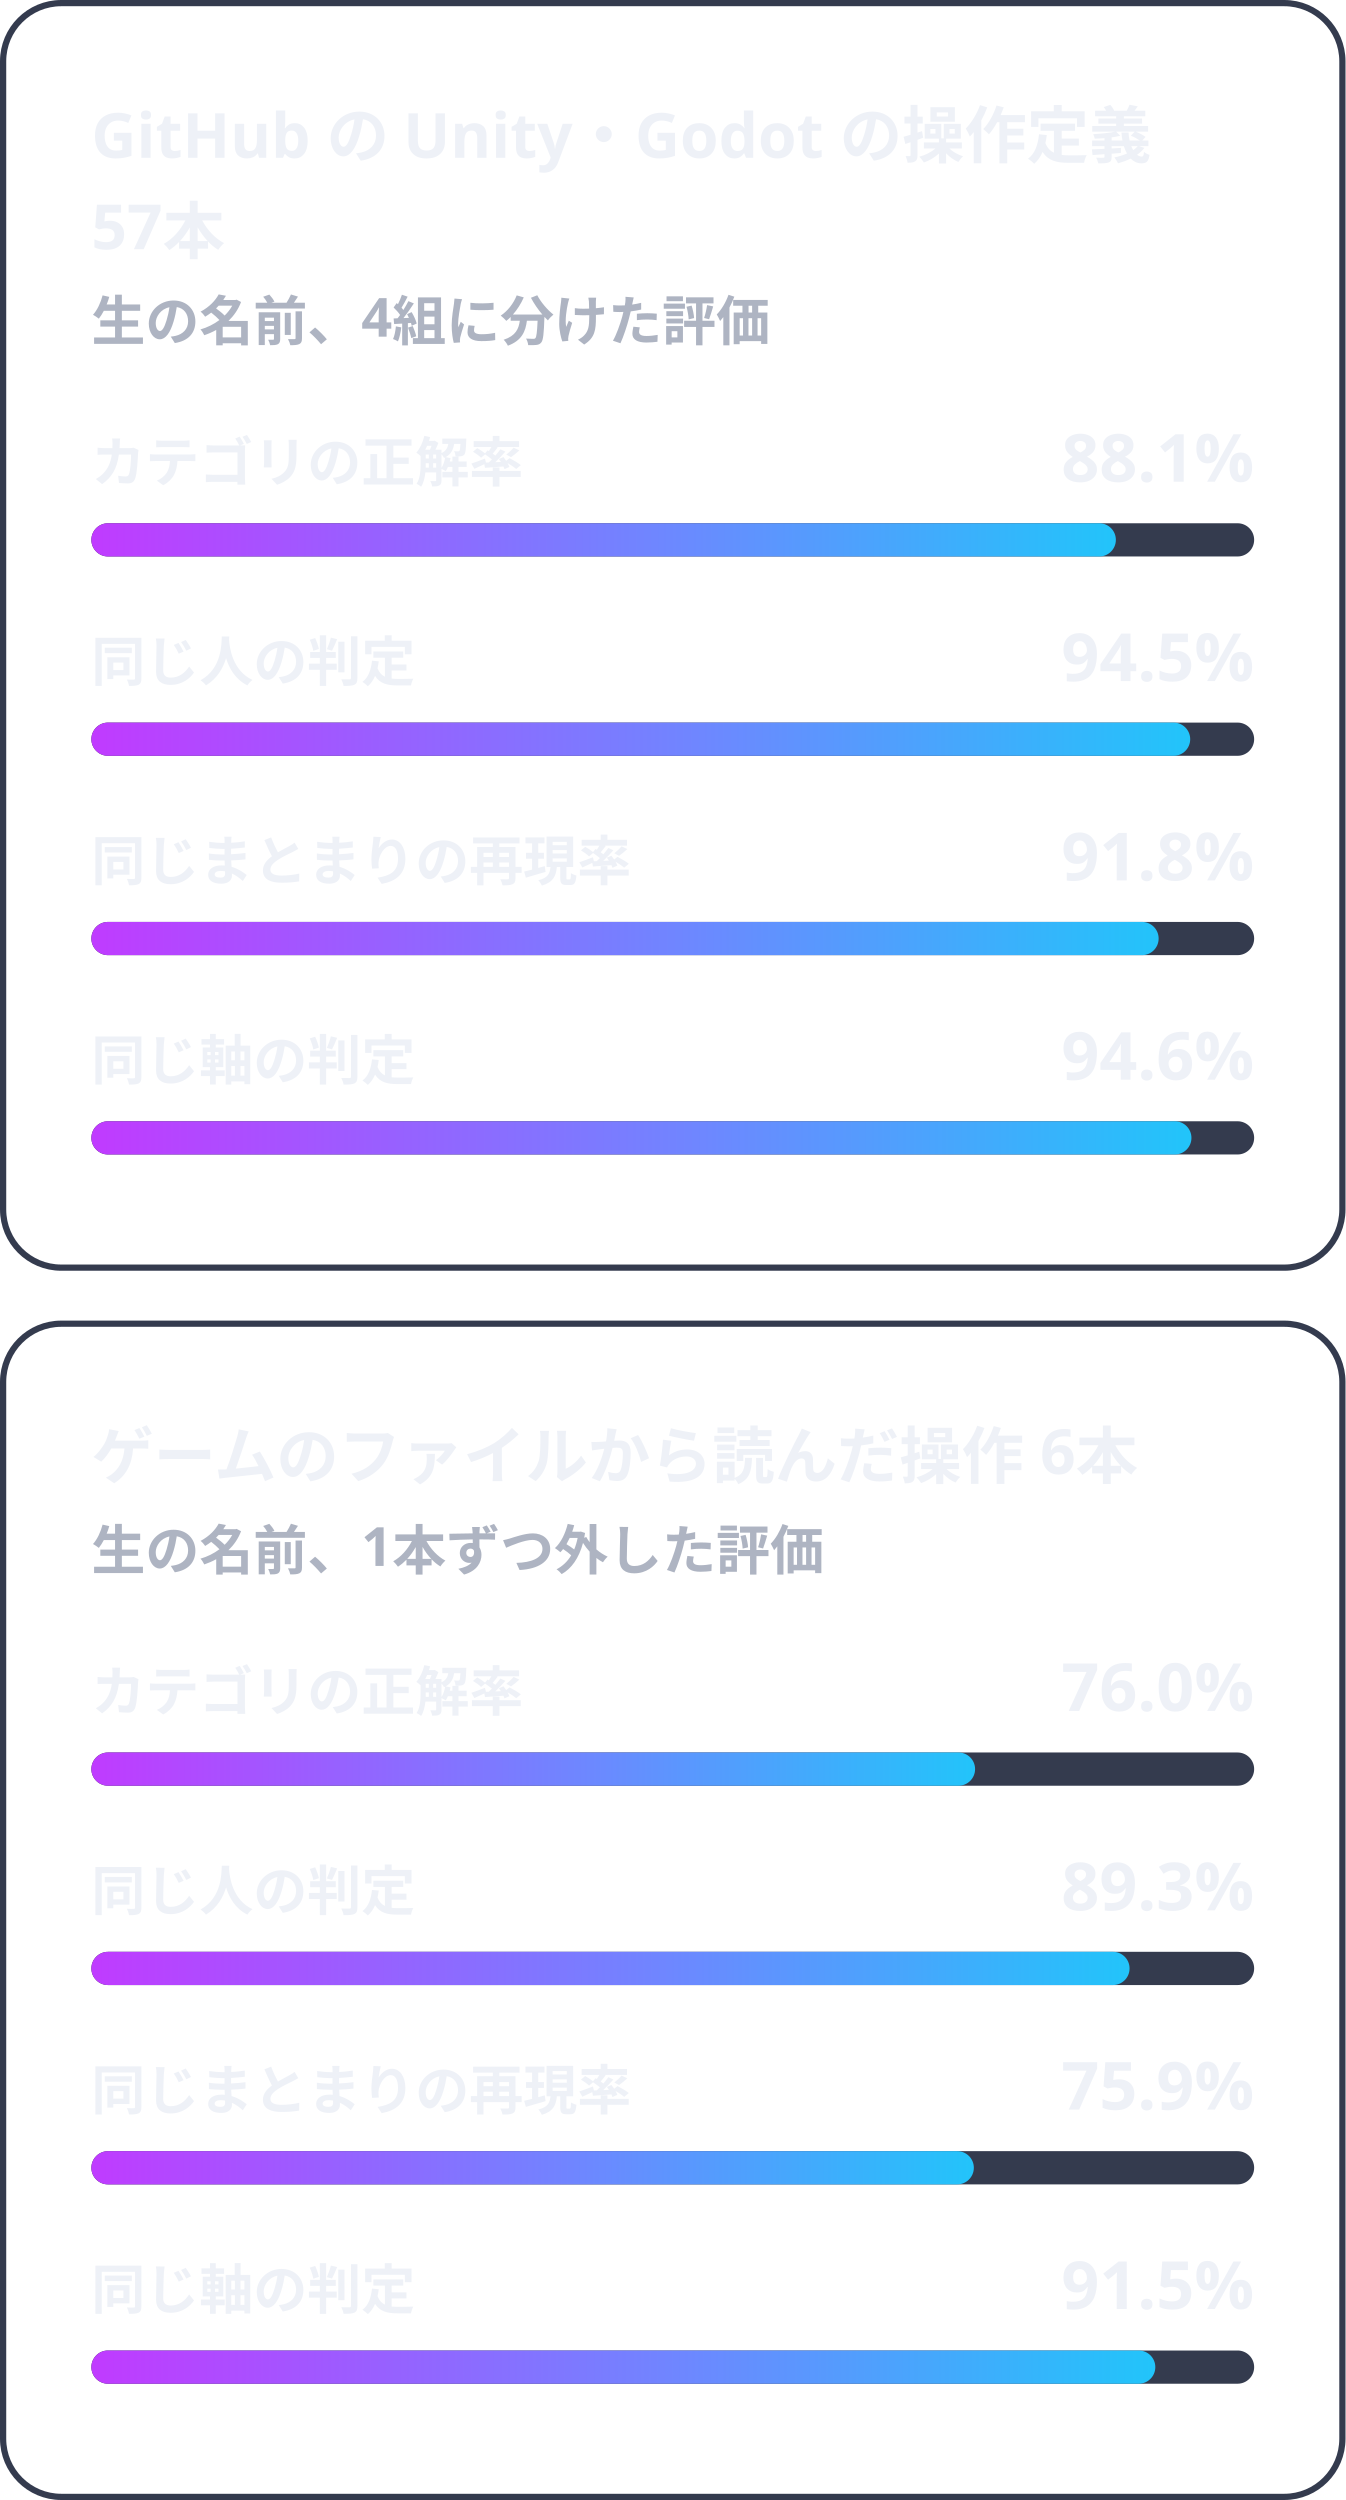
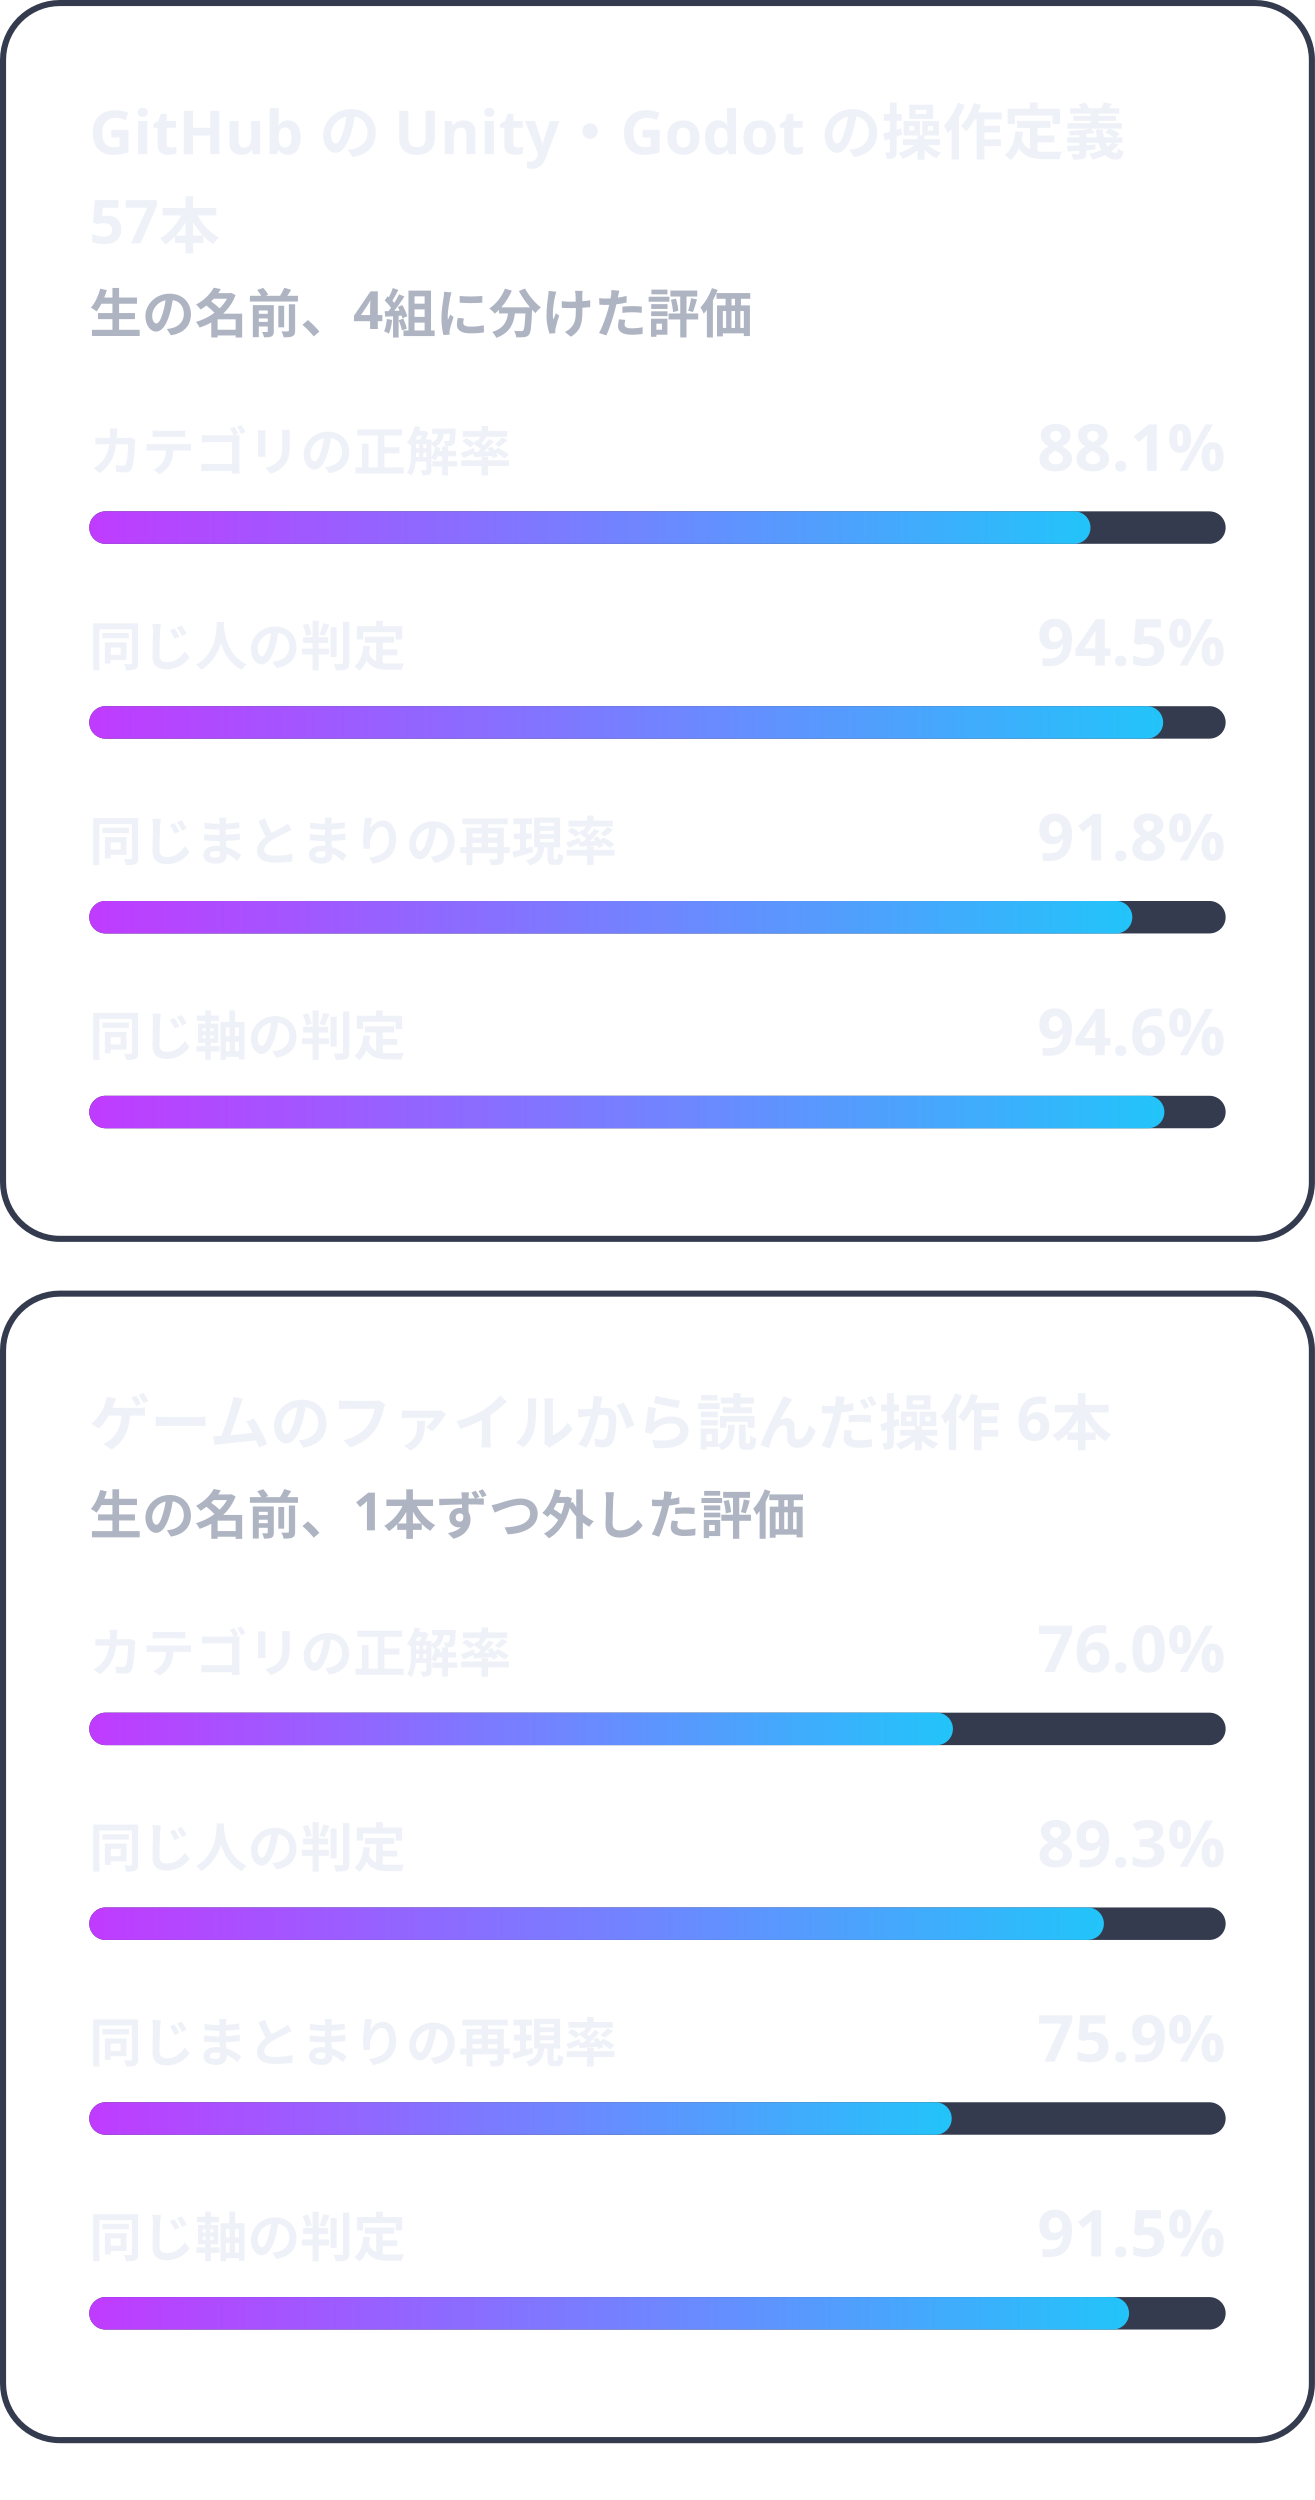
- <svg xmlns="http://www.w3.org/2000/svg" viewBox="0 0 324 602" width="324" height="602" role="img">
+ <svg xmlns="http://www.w3.org/2000/svg" viewBox="0 0 324 616" width="324" height="616" role="img">
  <defs>
    <filter id="glow" x="-30%" y="-30%" width="160%" height="160%">
      <feGaussianBlur stdDeviation="1.6" result="b" />
      <feMerge>
        <feMergeNode in="b" />
        <feMergeNode in="SourceGraphic" />
      </feMerge>
    </filter>
    <linearGradient id="brand" x1="0" y1="0" x2="1" y2="0">
      <stop offset="0" stop-color="#C03BFF" />
      <stop offset=".55" stop-color="#6F86FF" />
      <stop offset="1" stop-color="#22C4FA" />
    </linearGradient>
    <linearGradient id="bg" x1="0" y1="0" x2="1" y2="1">
      <stop offset="0" stop-color="#141827" />
      <stop offset="1" stop-color="#231B35" />
    </linearGradient>
    <style>
.jp{font-family:'Hiragino Sans','Hiragino Kaku Gothic ProN','Yu Gothic UI','Yu Gothic','Meiryo','Noto Sans JP','Noto Sans CJK JP',sans-serif}
.disp{font-family:Impact,Haettenschweiler,'Anton','Arial Narrow Bold','Arial Black',sans-serif}
.gh{font-family:-apple-system,BlinkMacSystemFont,'Segoe UI','Noto Sans',Helvetica,Arial,sans-serif}
.rnd{font-family:RcRounded,'Hiragino Maru Gothic ProN','Yu Gothic UI','Noto Sans JP',sans-serif}
.hand{font-family:RcHand,'Hiragino Maru Gothic ProN','Yu Gothic UI','Noto Sans JP',sans-serif}
.mono{font-family:ui-monospace,SFMono-Regular,'Cascadia Mono',Consolas,'Liberation Mono',monospace}

@keyframes bob{0%,100%{transform:translateY(0)}50%{transform:translateY(-5px)}}
@keyframes blink{0%,90%,100%{transform:scaleY(1)}94%{transform:scaleY(.12)}}
@keyframes flow{to{stroke-dashoffset:-28}}
@keyframes pulse{0%,100%{opacity:.55}50%{opacity:1}}
.bob{animation:bob 2.6s ease-in-out infinite}
.eyes{transform-box:fill-box;transform-origin:center;animation:blink 4.8s infinite}
.flow{stroke-dasharray:6 8;animation:flow 1.1s linear infinite}
.pulse{animation:pulse 2.4s ease-in-out infinite}
@media (prefers-reduced-motion:reduce){.bob,.eyes,.flow,.pulse{animation:none}}
</style>
  </defs>
  <rect x="0.75" y="0.75" width="322.5" height="304.5" rx="14" fill="none" stroke="#343B4E" stroke-width="1.5" />
  <g transform="translate(0 0)">
    <text x="22" y="38" class="gh" font-size="15" font-weight="700" fill="#EEF1F7" text-anchor="start">GitHub の Unity・Godot の操作定義</text>
    <text x="22" y="60" class="gh" font-size="15" font-weight="700" fill="#EEF1F7" text-anchor="start"> 57本</text>
    <text x="22" y="82" class="gh" font-size="13" font-weight="600" fill="#AEB4C2" text-anchor="start">生の名前、4組に分けた評価</text>
    <text x="22" y="116" class="gh" font-size="13" font-weight="600" fill="#EEF1F7" text-anchor="start">カテゴリの正解率</text>
    <text x="302" y="116" class="gh" font-size="16" font-weight="700" fill="#EEF1F7" text-anchor="end">88.1%</text>
    <rect x="22" y="126" width="280" height="8" rx="4.0" fill="#343B4E" />
    <rect x="22" y="126" width="246.7" height="8" rx="4.0" fill="url(#brand)" />
    <text x="22" y="164" class="gh" font-size="13" font-weight="600" fill="#EEF1F7" text-anchor="start">同じ人の判定</text>
    <text x="302" y="164" class="gh" font-size="16" font-weight="700" fill="#EEF1F7" text-anchor="end">94.5%</text>
    <rect x="22" y="174" width="280" height="8" rx="4.0" fill="#343B4E" />
    <rect x="22" y="174" width="264.6" height="8" rx="4.0" fill="url(#brand)" />
    <text x="22" y="212" class="gh" font-size="13" font-weight="600" fill="#EEF1F7" text-anchor="start">同じまとまりの再現率</text>
    <text x="302" y="212" class="gh" font-size="16" font-weight="700" fill="#EEF1F7" text-anchor="end">91.8%</text>
    <rect x="22" y="222" width="280" height="8" rx="4.0" fill="#343B4E" />
    <rect x="22" y="222" width="257.0" height="8" rx="4.0" fill="url(#brand)" />
    <text x="22" y="260" class="gh" font-size="13" font-weight="600" fill="#EEF1F7" text-anchor="start">同じ軸の判定</text>
    <text x="302" y="260" class="gh" font-size="16" font-weight="700" fill="#EEF1F7" text-anchor="end">94.6%</text>
    <rect x="22" y="270" width="280" height="8" rx="4.0" fill="#343B4E" />
    <rect x="22" y="270" width="264.9" height="8" rx="4.0" fill="url(#brand)" />
  </g>
  <rect x="0.75" y="318.75" width="322.5" height="282.5" rx="14" fill="none" stroke="#343B4E" stroke-width="1.5" />
  <g transform="translate(0 318)">
    <text x="22" y="38" class="gh" font-size="15" font-weight="700" fill="#EEF1F7" text-anchor="start">ゲームのファイルから読んだ操作 6本</text>
    <text x="22" y="60" class="gh" font-size="13" font-weight="600" fill="#AEB4C2" text-anchor="start">生の名前、1本ずつ外した評価</text>
    <text x="22" y="94" class="gh" font-size="13" font-weight="600" fill="#EEF1F7" text-anchor="start">カテゴリの正解率</text>
    <text x="302" y="94" class="gh" font-size="16" font-weight="700" fill="#EEF1F7" text-anchor="end">76.0%</text>
    <rect x="22" y="104" width="280" height="8" rx="4.0" fill="#343B4E" />
    <rect x="22" y="104" width="212.8" height="8" rx="4.0" fill="url(#brand)" />
    <text x="22" y="142" class="gh" font-size="13" font-weight="600" fill="#EEF1F7" text-anchor="start">同じ人の判定</text>
    <text x="302" y="142" class="gh" font-size="16" font-weight="700" fill="#EEF1F7" text-anchor="end">89.3%</text>
    <rect x="22" y="152" width="280" height="8" rx="4.0" fill="#343B4E" />
    <rect x="22" y="152" width="250.0" height="8" rx="4.0" fill="url(#brand)" />
    <text x="22" y="190" class="gh" font-size="13" font-weight="600" fill="#EEF1F7" text-anchor="start">同じまとまりの再現率</text>
    <text x="302" y="190" class="gh" font-size="16" font-weight="700" fill="#EEF1F7" text-anchor="end">75.9%</text>
    <rect x="22" y="200" width="280" height="8" rx="4.0" fill="#343B4E" />
    <rect x="22" y="200" width="212.5" height="8" rx="4.0" fill="url(#brand)" />
    <text x="22" y="238" class="gh" font-size="13" font-weight="600" fill="#EEF1F7" text-anchor="start">同じ軸の判定</text>
    <text x="302" y="238" class="gh" font-size="16" font-weight="700" fill="#EEF1F7" text-anchor="end">91.5%</text>
    <rect x="22" y="248" width="280" height="8" rx="4.0" fill="#343B4E" />
    <rect x="22" y="248" width="256.2" height="8" rx="4.0" fill="url(#brand)" />
  </g>
</svg>
